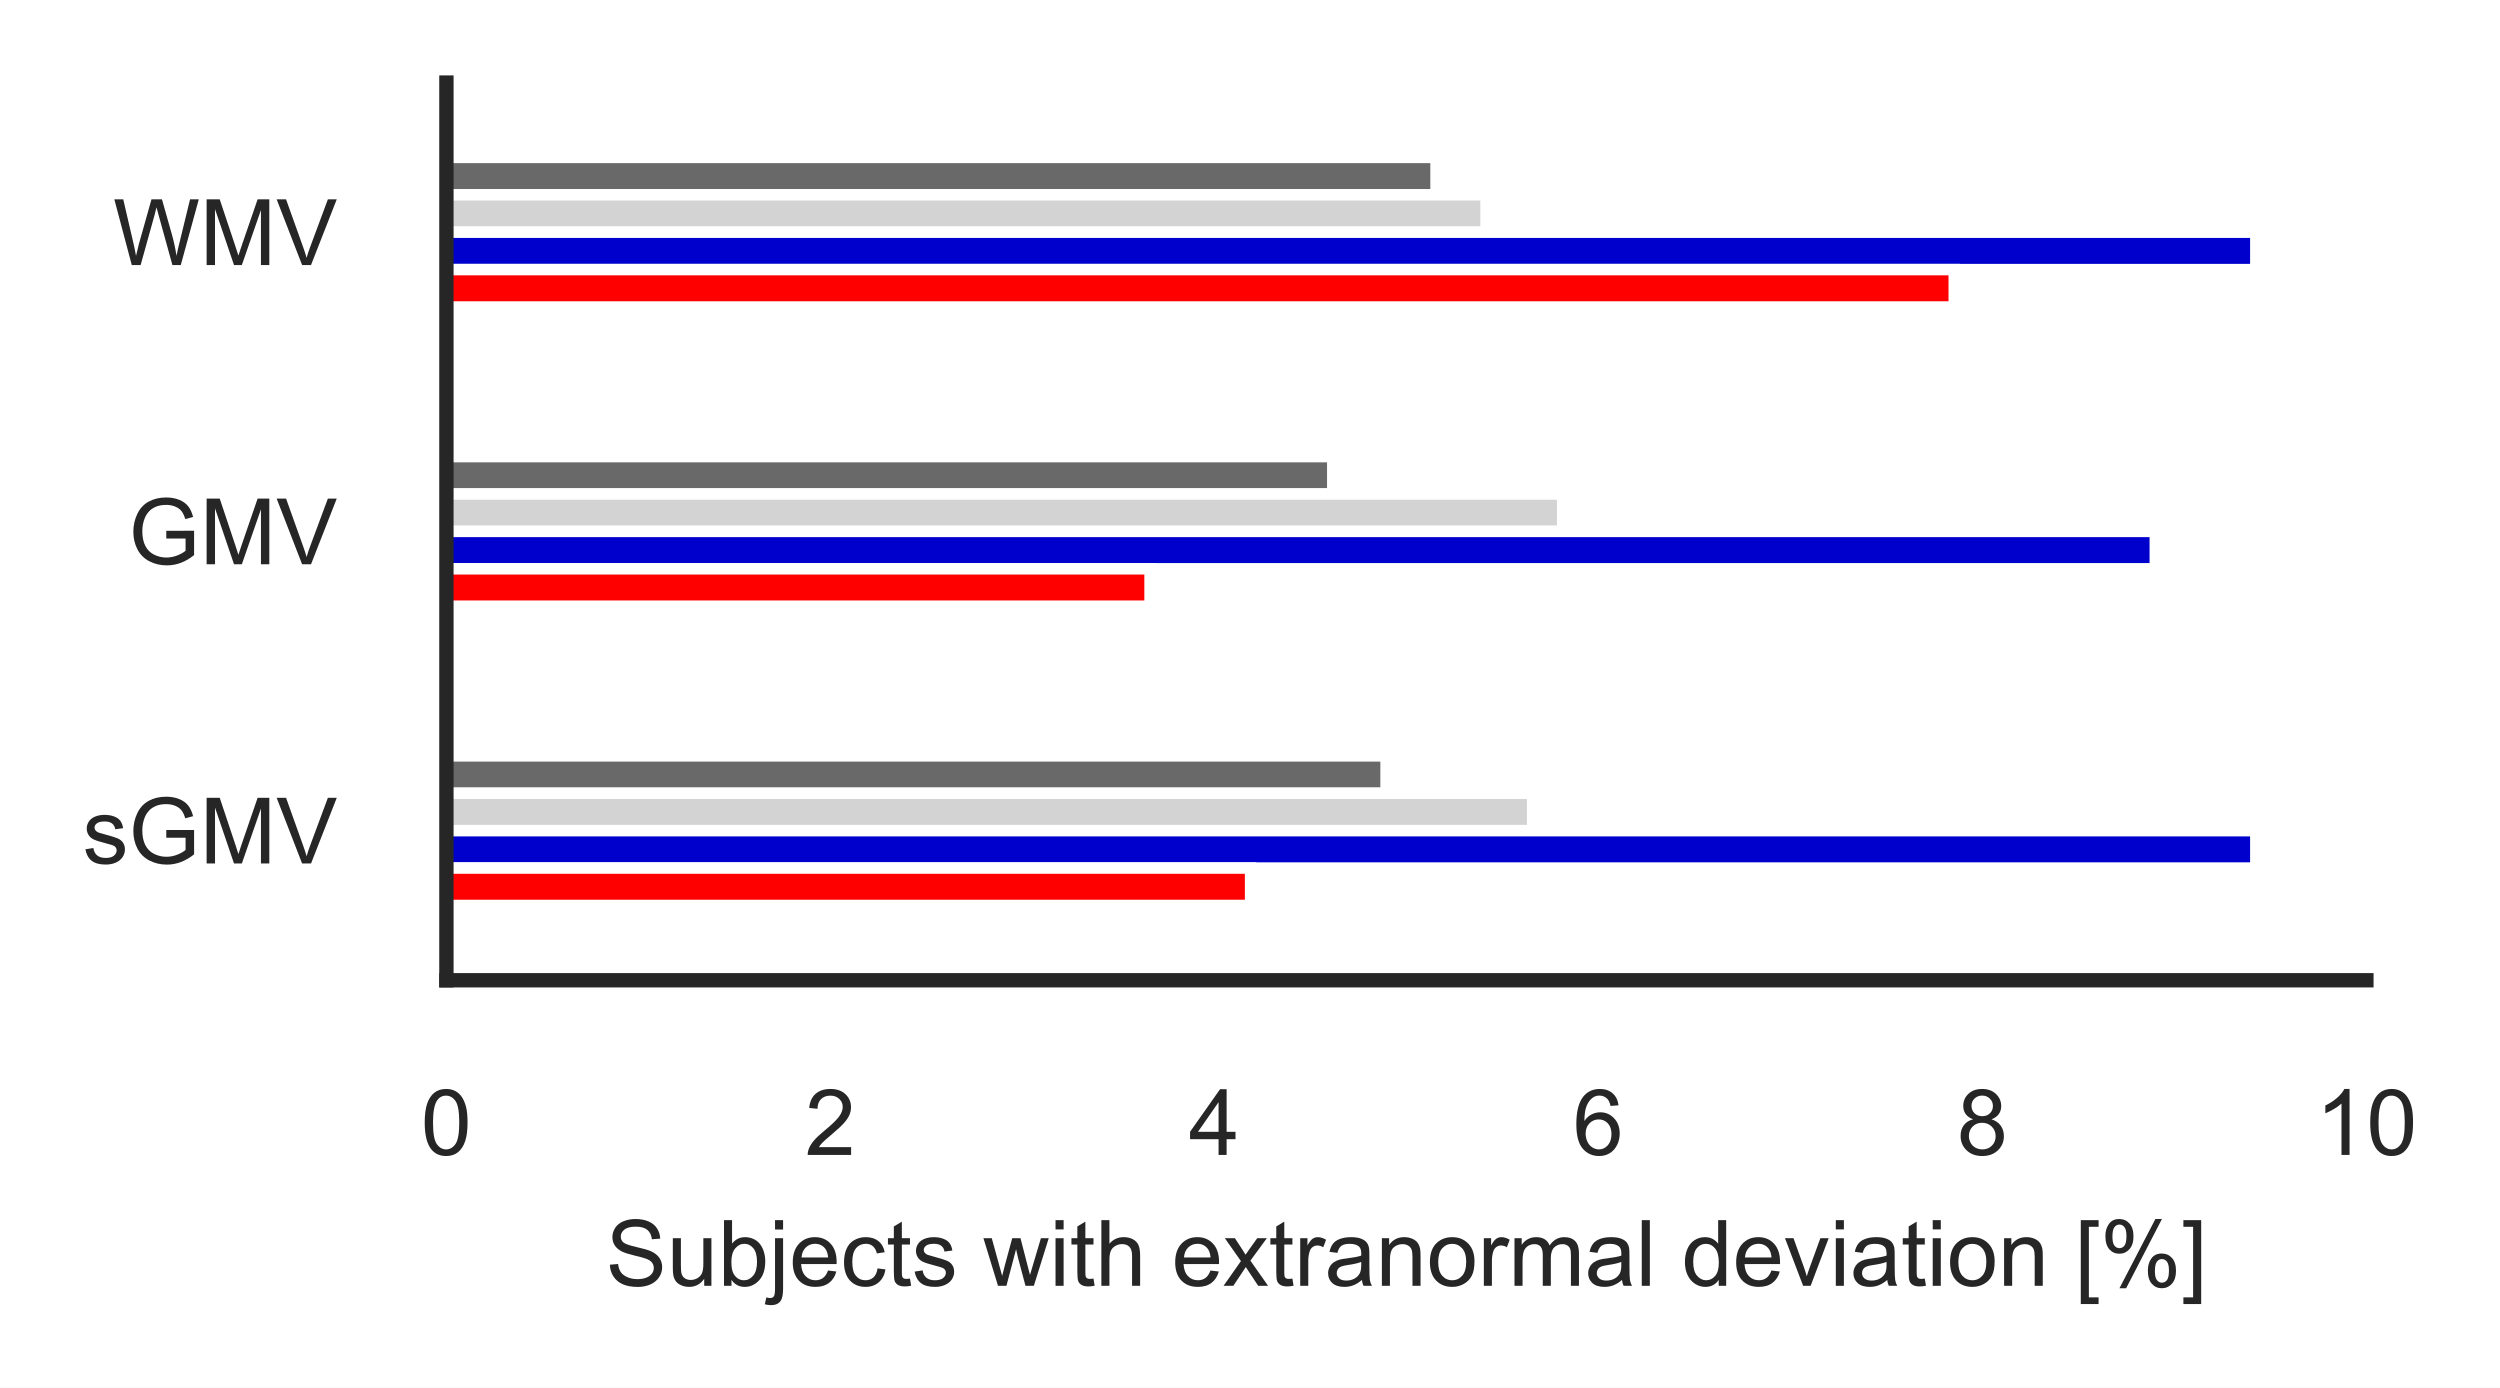
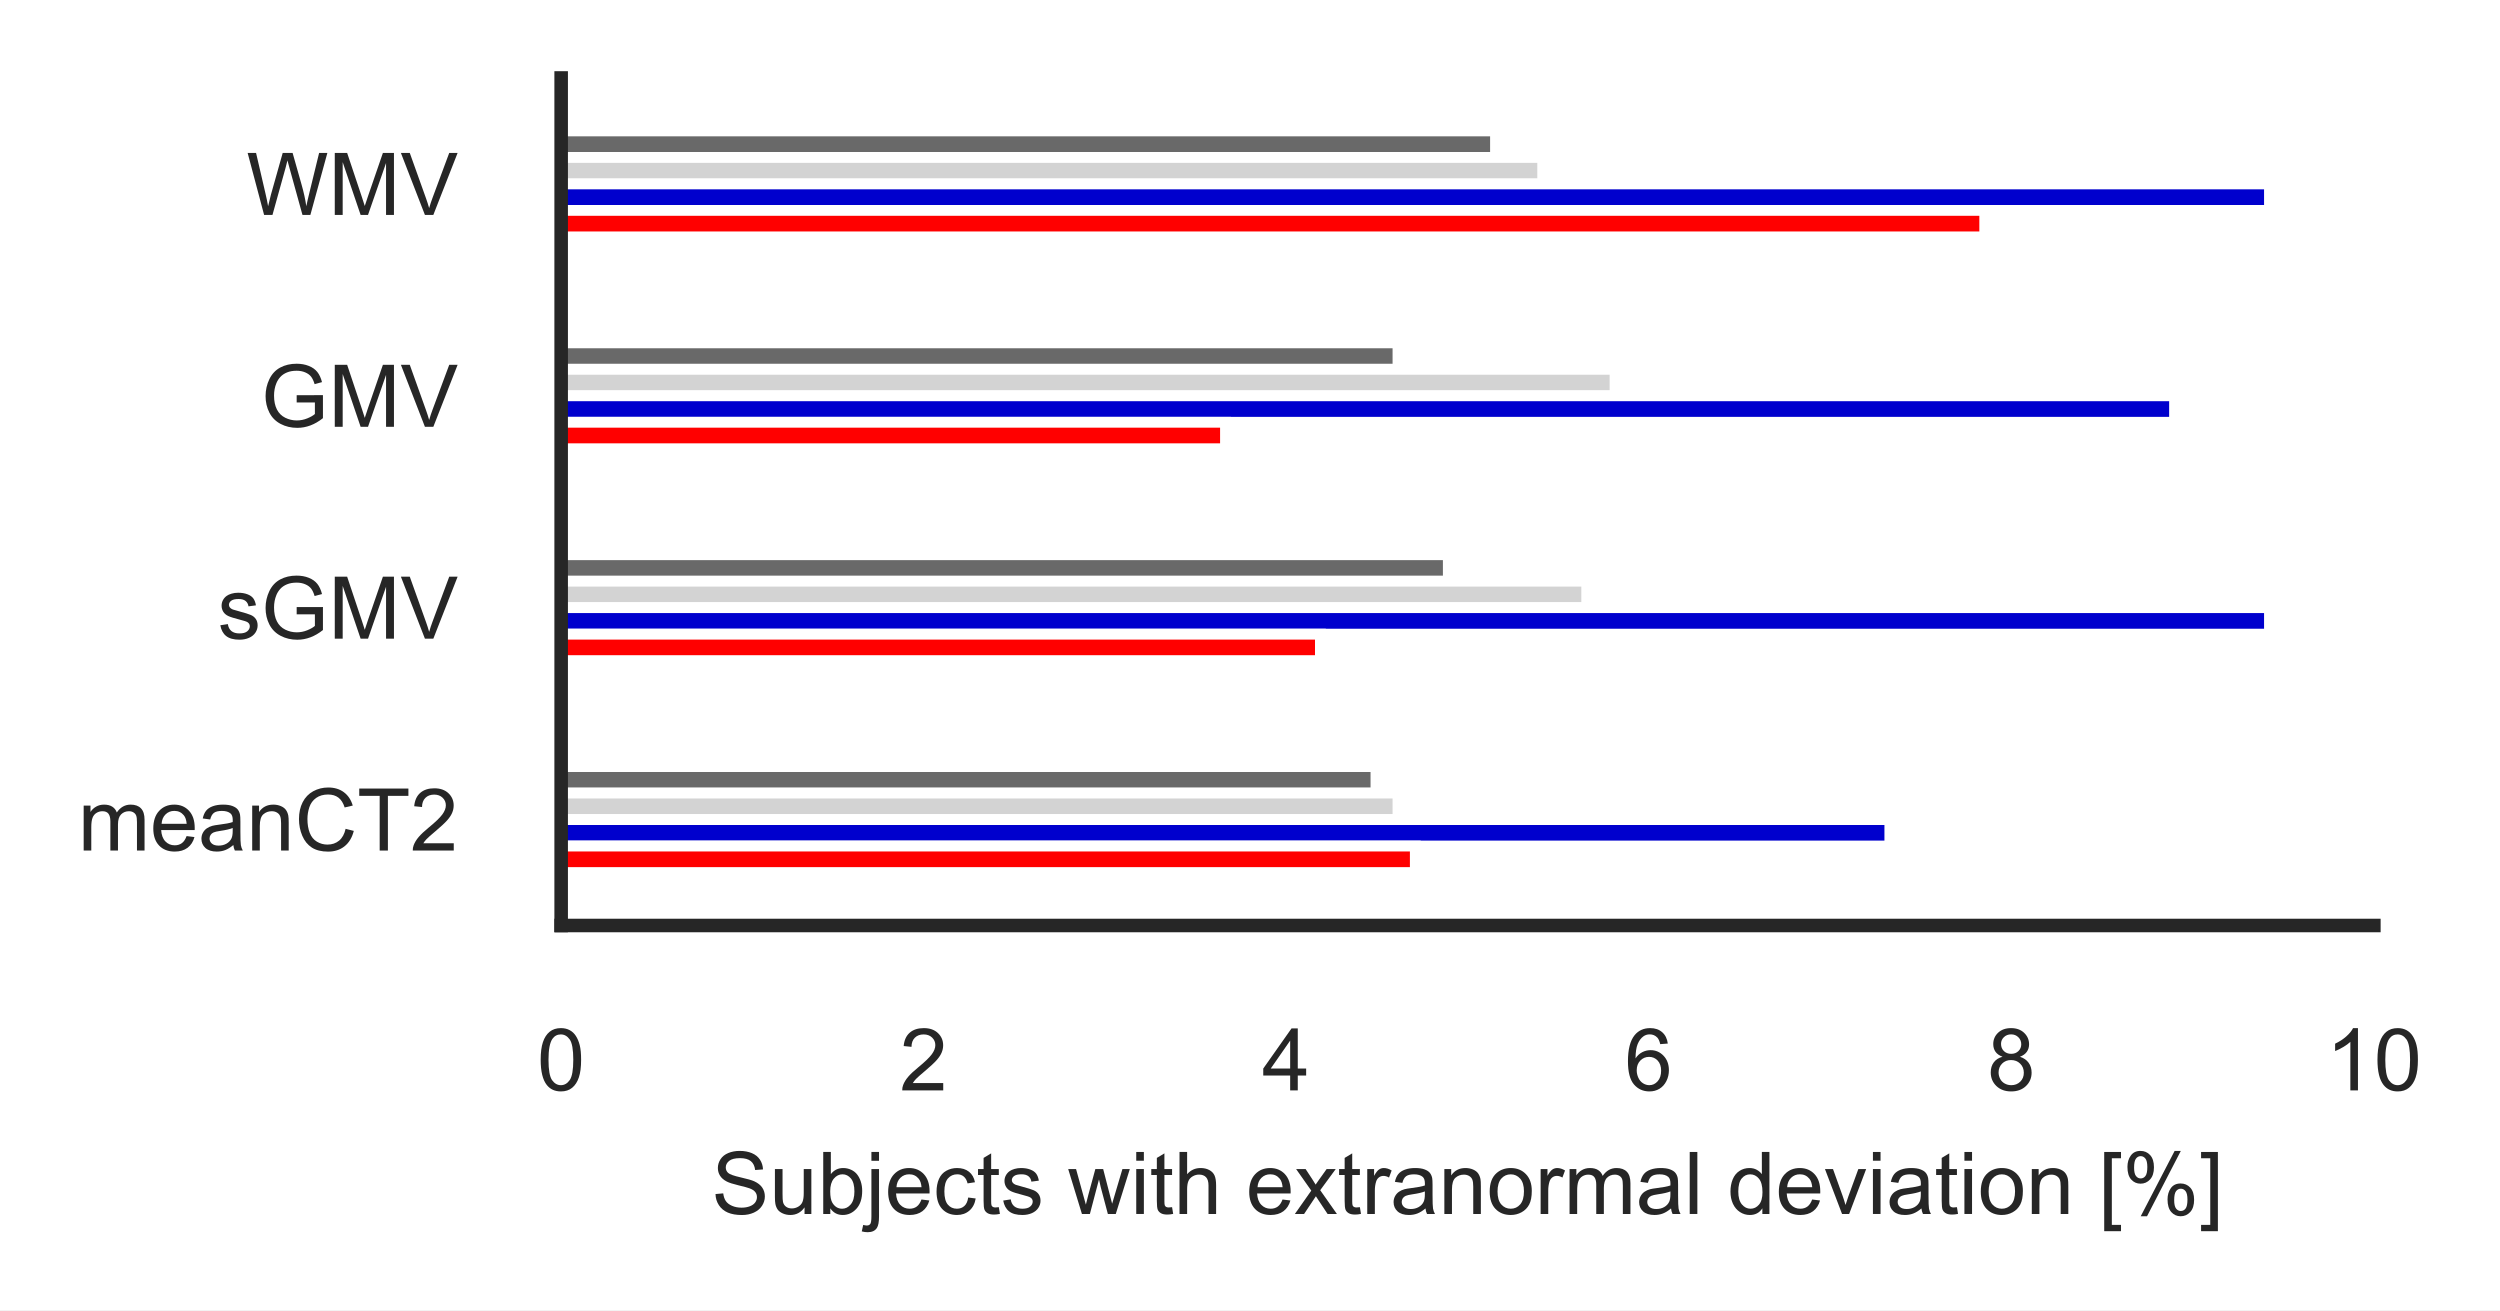
- <svg xmlns="http://www.w3.org/2000/svg" xmlns:xlink="http://www.w3.org/1999/xlink" width="217.971pt" height="120.992pt" viewBox="0 0 217.971 120.992" version="1.1">
+ <svg xmlns="http://www.w3.org/2000/svg" xmlns:xlink="http://www.w3.org/1999/xlink" width="230.871pt" height="120.992pt" viewBox="0 0 230.871 120.992" version="1.1">
  <defs>
    <style type="text/css">*{stroke-linejoin: round; stroke-linecap: butt}</style>
  </defs>
  <g id="figure_1">
    <g id="patch_1">
-       <path d="M 0 120.992  L 217.971 120.992  L 217.971 0  L 0 0  z " style="fill: #ffffff" />
+       <path d="M 0 120.992  L 230.871 120.992  L 230.871 0  L 0 0  z " style="fill: #ffffff" />
    </g>
    <g id="axes_1">
      <g id="patch_2">
-         <path d="M 38.922 85.468  L 206.322 85.468  L 206.322 7.2  L 38.922 7.2  z " style="fill: #ffffff" />
+         <path d="M 51.822 85.468  L 219.222 85.468  L 219.222 7.2  L 51.822 7.2  z " style="fill: #ffffff" />
      </g>
      <g id="matplotlib.axis_1">
        <g id="xtick_1">
          <g id="text_1">
-             <g style="fill: #262626" transform="translate(36.69812 100.6945) scale(0.08 -0.08)">
+             <g style="fill: #262626" transform="translate(49.59813 100.6945) scale(0.08 -0.08)">
              <defs>
                <path id="ArialMT-30" d="M 266 2259  Q 266 3072 433 3567  Q 600 4063 929 4331  Q 1259 4600 1759 4600  Q 2128 4600 2406 4451  Q 2684 4303 2865 4023  Q 3047 3744 3150 3342  Q 3253 2941 3253 2259  Q 3253 1453 3087 958  Q 2922 463 2592 192  Q 2263 -78 1759 -78  Q 1097 -78 719 397  Q 266 969 266 2259  z M 844 2259  Q 844 1131 1108 757  Q 1372 384 1759 384  Q 2147 384 2411 759  Q 2675 1134 2675 2259  Q 2675 3391 2411 3762  Q 2147 4134 1753 4134  Q 1366 4134 1134 3806  Q 844 3388 844 2259  z " transform="scale(0.015625)" />
              </defs>
              <use xlink:href="#ArialMT-30" />
            </g>
          </g>
        </g>
        <g id="xtick_2">
          <g id="text_2">
-             <g style="fill: #262626" transform="translate(70.17812 100.6945) scale(0.08 -0.08)">
+             <g style="fill: #262626" transform="translate(83.07812 100.6945) scale(0.08 -0.08)">
              <defs>
                <path id="ArialMT-32" d="M 3222 541  L 3222 0  L 194 0  Q 188 203 259 391  Q 375 700 629 1000  Q 884 1300 1366 1694  Q 2113 2306 2375 2664  Q 2638 3022 2638 3341  Q 2638 3675 2398 3904  Q 2159 4134 1775 4134  Q 1369 4134 1125 3890  Q 881 3647 878 3216  L 300 3275  Q 359 3922 746 4261  Q 1134 4600 1788 4600  Q 2447 4600 2831 4234  Q 3216 3869 3216 3328  Q 3216 3053 3103 2787  Q 2991 2522 2730 2228  Q 2469 1934 1863 1422  Q 1356 997 1212 845  Q 1069 694 975 541  L 3222 541  z " transform="scale(0.015625)" />
              </defs>
              <use xlink:href="#ArialMT-32" />
            </g>
          </g>
        </g>
        <g id="xtick_3">
          <g id="text_3">
-             <g style="fill: #262626" transform="translate(103.6581 100.6945) scale(0.08 -0.08)">
+             <g style="fill: #262626" transform="translate(116.5581 100.6945) scale(0.08 -0.08)">
              <defs>
                <path id="ArialMT-34" d="M 2069 0  L 2069 1097  L 81 1097  L 81 1613  L 2172 4581  L 2631 4581  L 2631 1613  L 3250 1613  L 3250 1097  L 2631 1097  L 2631 0  L 2069 0  z M 2069 1613  L 2069 3678  L 634 1613  L 2069 1613  z " transform="scale(0.015625)" />
              </defs>
              <use xlink:href="#ArialMT-34" />
            </g>
          </g>
        </g>
        <g id="xtick_4">
          <g id="text_4">
-             <g style="fill: #262626" transform="translate(137.1381 100.6945) scale(0.08 -0.08)">
+             <g style="fill: #262626" transform="translate(150.0381 100.6945) scale(0.08 -0.08)">
              <defs>
                <path id="ArialMT-36" d="M 3184 3459  L 2625 3416  Q 2550 3747 2413 3897  Q 2184 4138 1850 4138  Q 1581 4138 1378 3988  Q 1113 3794 959 3422  Q 806 3050 800 2363  Q 1003 2672 1297 2822  Q 1591 2972 1913 2972  Q 2475 2972 2870 2558  Q 3266 2144 3266 1488  Q 3266 1056 3080 686  Q 2894 316 2569 119  Q 2244 -78 1831 -78  Q 1128 -78 684 439  Q 241 956 241 2144  Q 241 3472 731 4075  Q 1159 4600 1884 4600  Q 2425 4600 2770 4297  Q 3116 3994 3184 3459  z M 888 1484  Q 888 1194 1011 928  Q 1134 663 1356 523  Q 1578 384 1822 384  Q 2178 384 2434 671  Q 2691 959 2691 1453  Q 2691 1928 2437 2201  Q 2184 2475 1800 2475  Q 1419 2475 1153 2201  Q 888 1928 888 1484  z " transform="scale(0.015625)" />
              </defs>
              <use xlink:href="#ArialMT-36" />
            </g>
          </g>
        </g>
        <g id="xtick_5">
          <g id="text_5">
-             <g style="fill: #262626" transform="translate(170.6181 100.6945) scale(0.08 -0.08)">
+             <g style="fill: #262626" transform="translate(183.5181 100.6945) scale(0.08 -0.08)">
              <defs>
                <path id="ArialMT-38" d="M 1131 2484  Q 781 2613 612 2850  Q 444 3088 444 3419  Q 444 3919 803 4259  Q 1163 4600 1759 4600  Q 2359 4600 2725 4251  Q 3091 3903 3091 3403  Q 3091 3084 2923 2848  Q 2756 2613 2416 2484  Q 2838 2347 3058 2040  Q 3278 1734 3278 1309  Q 3278 722 2862 322  Q 2447 -78 1769 -78  Q 1091 -78 675 323  Q 259 725 259 1325  Q 259 1772 486 2073  Q 713 2375 1131 2484  z M 1019 3438  Q 1019 3113 1228 2906  Q 1438 2700 1772 2700  Q 2097 2700 2305 2904  Q 2513 3109 2513 3406  Q 2513 3716 2298 3927  Q 2084 4138 1766 4138  Q 1444 4138 1231 3931  Q 1019 3725 1019 3438  z M 838 1322  Q 838 1081 952 856  Q 1066 631 1291 507  Q 1516 384 1775 384  Q 2178 384 2440 643  Q 2703 903 2703 1303  Q 2703 1709 2433 1975  Q 2163 2241 1756 2241  Q 1359 2241 1098 1978  Q 838 1716 838 1322  z " transform="scale(0.015625)" />
              </defs>
              <use xlink:href="#ArialMT-38" />
            </g>
          </g>
        </g>
        <g id="xtick_6">
          <g id="text_6">
-             <g style="fill: #262626" transform="translate(201.8738 100.6945) scale(0.08 -0.08)">
+             <g style="fill: #262626" transform="translate(214.7738 100.6945) scale(0.08 -0.08)">
              <defs>
                <path id="ArialMT-31" d="M 2384 0  L 1822 0  L 1822 3584  Q 1619 3391 1289 3197  Q 959 3003 697 2906  L 697 3450  Q 1169 3672 1522 3987  Q 1875 4303 2022 4600  L 2384 4600  L 2384 0  z " transform="scale(0.015625)" />
              </defs>
              <use xlink:href="#ArialMT-31" />
              <use xlink:href="#ArialMT-30" x="55.615" />
            </g>
          </g>
        </g>
        <g id="text_7">
-           <g style="fill: #262626" transform="translate(52.81562 112.1082) scale(0.08 -0.08)">
+           <g style="fill: #262626" transform="translate(65.71563 112.1082) scale(0.08 -0.08)">
            <defs>
              <path id="ArialMT-53" d="M 288 1472  L 859 1522  Q 900 1178 1048 958  Q 1197 738 1509 602  Q 1822 466 2213 466  Q 2559 466 2825 569  Q 3091 672 3220 851  Q 3350 1031 3350 1244  Q 3350 1459 3225 1620  Q 3100 1781 2813 1891  Q 2628 1963 1997 2114  Q 1366 2266 1113 2400  Q 784 2572 623 2826  Q 463 3081 463 3397  Q 463 3744 659 4045  Q 856 4347 1234 4503  Q 1613 4659 2075 4659  Q 2584 4659 2973 4495  Q 3363 4331 3572 4012  Q 3781 3694 3797 3291  L 3216 3247  Q 3169 3681 2898 3903  Q 2628 4125 2100 4125  Q 1550 4125 1298 3923  Q 1047 3722 1047 3438  Q 1047 3191 1225 3031  Q 1400 2872 2139 2705  Q 2878 2538 3153 2413  Q 3553 2228 3743 1945  Q 3934 1663 3934 1294  Q 3934 928 3725 604  Q 3516 281 3123 101  Q 2731 -78 2241 -78  Q 1619 -78 1198 103  Q 778 284 539 648  Q 300 1013 288 1472  z " transform="scale(0.015625)" />
              <path id="ArialMT-75" d="M 2597 0  L 2597 488  Q 2209 -75 1544 -75  Q 1250 -75 995 37  Q 741 150 617 320  Q 494 491 444 738  Q 409 903 409 1263  L 409 3319  L 972 3319  L 972 1478  Q 972 1038 1006 884  Q 1059 663 1231 536  Q 1403 409 1656 409  Q 1909 409 2131 539  Q 2353 669 2445 892  Q 2538 1116 2538 1541  L 2538 3319  L 3100 3319  L 3100 0  L 2597 0  z " transform="scale(0.015625)" />
              <path id="ArialMT-62" d="M 941 0  L 419 0  L 419 4581  L 981 4581  L 981 2947  Q 1338 3394 1891 3394  Q 2197 3394 2470 3270  Q 2744 3147 2920 2923  Q 3097 2700 3197 2384  Q 3297 2069 3297 1709  Q 3297 856 2875 390  Q 2453 -75 1863 -75  Q 1275 -75 941 416  L 941 0  z M 934 1684  Q 934 1088 1097 822  Q 1363 388 1816 388  Q 2184 388 2453 708  Q 2722 1028 2722 1663  Q 2722 2313 2464 2622  Q 2206 2931 1841 2931  Q 1472 2931 1203 2611  Q 934 2291 934 1684  z " transform="scale(0.015625)" />
              <path id="ArialMT-6a" d="M 419 3928  L 419 4581  L 981 4581  L 981 3928  L 419 3928  z M -294 -1288  L -188 -809  Q -19 -853 78 -853  Q 250 -853 334 -739  Q 419 -625 419 -169  L 419 3319  L 981 3319  L 981 -181  Q 981 -794 822 -1034  Q 619 -1347 147 -1347  Q -81 -1347 -294 -1288  z " transform="scale(0.015625)" />
              <path id="ArialMT-65" d="M 2694 1069  L 3275 997  Q 3138 488 2766 206  Q 2394 -75 1816 -75  Q 1088 -75 661 373  Q 234 822 234 1631  Q 234 2469 665 2931  Q 1097 3394 1784 3394  Q 2450 3394 2872 2941  Q 3294 2488 3294 1666  Q 3294 1616 3291 1516  L 816 1516  Q 847 969 1125 678  Q 1403 388 1819 388  Q 2128 388 2347 550  Q 2566 713 2694 1069  z M 847 1978  L 2700 1978  Q 2663 2397 2488 2606  Q 2219 2931 1791 2931  Q 1403 2931 1139 2672  Q 875 2413 847 1978  z " transform="scale(0.015625)" />
              <path id="ArialMT-63" d="M 2588 1216  L 3141 1144  Q 3050 572 2676 248  Q 2303 -75 1759 -75  Q 1078 -75 664 370  Q 250 816 250 1647  Q 250 2184 428 2587  Q 606 2991 970 3192  Q 1334 3394 1763 3394  Q 2303 3394 2647 3120  Q 2991 2847 3088 2344  L 2541 2259  Q 2463 2594 2264 2762  Q 2066 2931 1784 2931  Q 1359 2931 1093 2626  Q 828 2322 828 1663  Q 828 994 1084 691  Q 1341 388 1753 388  Q 2084 388 2306 591  Q 2528 794 2588 1216  z " transform="scale(0.015625)" />
              <path id="ArialMT-74" d="M 1650 503  L 1731 6  Q 1494 -44 1306 -44  Q 1000 -44 831 53  Q 663 150 594 308  Q 525 466 525 972  L 525 2881  L 113 2881  L 113 3319  L 525 3319  L 525 4141  L 1084 4478  L 1084 3319  L 1650 3319  L 1650 2881  L 1084 2881  L 1084 941  Q 1084 700 1114 631  Q 1144 563 1211 522  Q 1278 481 1403 481  Q 1497 481 1650 503  z " transform="scale(0.015625)" />
              <path id="ArialMT-73" d="M 197 991  L 753 1078  Q 800 744 1014 566  Q 1228 388 1613 388  Q 2000 388 2187 545  Q 2375 703 2375 916  Q 2375 1106 2209 1216  Q 2094 1291 1634 1406  Q 1016 1563 777 1677  Q 538 1791 414 1992  Q 291 2194 291 2438  Q 291 2659 392 2848  Q 494 3038 669 3163  Q 800 3259 1026 3326  Q 1253 3394 1513 3394  Q 1903 3394 2198 3281  Q 2494 3169 2634 2976  Q 2775 2784 2828 2463  L 2278 2388  Q 2241 2644 2061 2787  Q 1881 2931 1553 2931  Q 1166 2931 1000 2803  Q 834 2675 834 2503  Q 834 2394 903 2306  Q 972 2216 1119 2156  Q 1203 2125 1616 2013  Q 2213 1853 2448 1751  Q 2684 1650 2818 1456  Q 2953 1263 2953 975  Q 2953 694 2789 445  Q 2625 197 2315 61  Q 2006 -75 1616 -75  Q 969 -75 630 194  Q 291 463 197 991  z " transform="scale(0.015625)" />
              <path id="ArialMT-20" transform="scale(0.015625)" />
              <path id="ArialMT-77" d="M 1034 0  L 19 3319  L 600 3319  L 1128 1403  L 1325 691  Q 1338 744 1497 1375  L 2025 3319  L 2603 3319  L 3100 1394  L 3266 759  L 3456 1400  L 4025 3319  L 4572 3319  L 3534 0  L 2950 0  L 2422 1988  L 2294 2553  L 1622 0  L 1034 0  z " transform="scale(0.015625)" />
              <path id="ArialMT-69" d="M 425 3934  L 425 4581  L 988 4581  L 988 3934  L 425 3934  z M 425 0  L 425 3319  L 988 3319  L 988 0  L 425 0  z " transform="scale(0.015625)" />
              <path id="ArialMT-68" d="M 422 0  L 422 4581  L 984 4581  L 984 2938  Q 1378 3394 1978 3394  Q 2347 3394 2619 3248  Q 2891 3103 3008 2847  Q 3125 2591 3125 2103  L 3125 0  L 2563 0  L 2563 2103  Q 2563 2525 2380 2717  Q 2197 2909 1863 2909  Q 1613 2909 1392 2779  Q 1172 2650 1078 2428  Q 984 2206 984 1816  L 984 0  L 422 0  z " transform="scale(0.015625)" />
              <path id="ArialMT-78" d="M 47 0  L 1259 1725  L 138 3319  L 841 3319  L 1350 2541  Q 1494 2319 1581 2169  Q 1719 2375 1834 2534  L 2394 3319  L 3066 3319  L 1919 1756  L 3153 0  L 2463 0  L 1781 1031  L 1600 1309  L 728 0  L 47 0  z " transform="scale(0.015625)" />
              <path id="ArialMT-72" d="M 416 0  L 416 3319  L 922 3319  L 922 2816  Q 1116 3169 1280 3281  Q 1444 3394 1641 3394  Q 1925 3394 2219 3213  L 2025 2691  Q 1819 2813 1613 2813  Q 1428 2813 1281 2702  Q 1134 2591 1072 2394  Q 978 2094 978 1738  L 978 0  L 416 0  z " transform="scale(0.015625)" />
              <path id="ArialMT-61" d="M 2588 409  Q 2275 144 1986 34  Q 1697 -75 1366 -75  Q 819 -75 525 192  Q 231 459 231 875  Q 231 1119 342 1320  Q 453 1522 633 1644  Q 813 1766 1038 1828  Q 1203 1872 1538 1913  Q 2219 1994 2541 2106  Q 2544 2222 2544 2253  Q 2544 2597 2384 2738  Q 2169 2928 1744 2928  Q 1347 2928 1158 2789  Q 969 2650 878 2297  L 328 2372  Q 403 2725 575 2942  Q 747 3159 1072 3276  Q 1397 3394 1825 3394  Q 2250 3394 2515 3294  Q 2781 3194 2906 3042  Q 3031 2891 3081 2659  Q 3109 2516 3109 2141  L 3109 1391  Q 3109 606 3145 398  Q 3181 191 3288 0  L 2700 0  Q 2613 175 2588 409  z M 2541 1666  Q 2234 1541 1622 1453  Q 1275 1403 1131 1340  Q 988 1278 909 1158  Q 831 1038 831 891  Q 831 666 1001 516  Q 1172 366 1500 366  Q 1825 366 2078 508  Q 2331 650 2450 897  Q 2541 1088 2541 1459  L 2541 1666  z " transform="scale(0.015625)" />
              <path id="ArialMT-6e" d="M 422 0  L 422 3319  L 928 3319  L 928 2847  Q 1294 3394 1984 3394  Q 2284 3394 2536 3286  Q 2788 3178 2913 3003  Q 3038 2828 3088 2588  Q 3119 2431 3119 2041  L 3119 0  L 2556 0  L 2556 2019  Q 2556 2363 2490 2533  Q 2425 2703 2258 2804  Q 2091 2906 1866 2906  Q 1506 2906 1245 2678  Q 984 2450 984 1813  L 984 0  L 422 0  z " transform="scale(0.015625)" />
              <path id="ArialMT-6f" d="M 213 1659  Q 213 2581 725 3025  Q 1153 3394 1769 3394  Q 2453 3394 2887 2945  Q 3322 2497 3322 1706  Q 3322 1066 3130 698  Q 2938 331 2570 128  Q 2203 -75 1769 -75  Q 1072 -75 642 372  Q 213 819 213 1659  z M 791 1659  Q 791 1022 1069 705  Q 1347 388 1769 388  Q 2188 388 2466 706  Q 2744 1025 2744 1678  Q 2744 2294 2464 2611  Q 2184 2928 1769 2928  Q 1347 2928 1069 2612  Q 791 2297 791 1659  z " transform="scale(0.015625)" />
              <path id="ArialMT-6d" d="M 422 0  L 422 3319  L 925 3319  L 925 2853  Q 1081 3097 1340 3245  Q 1600 3394 1931 3394  Q 2300 3394 2536 3241  Q 2772 3088 2869 2813  Q 3263 3394 3894 3394  Q 4388 3394 4653 3120  Q 4919 2847 4919 2278  L 4919 0  L 4359 0  L 4359 2091  Q 4359 2428 4304 2576  Q 4250 2725 4106 2815  Q 3963 2906 3769 2906  Q 3419 2906 3187 2673  Q 2956 2441 2956 1928  L 2956 0  L 2394 0  L 2394 2156  Q 2394 2531 2256 2718  Q 2119 2906 1806 2906  Q 1569 2906 1367 2781  Q 1166 2656 1075 2415  Q 984 2175 984 1722  L 984 0  L 422 0  z " transform="scale(0.015625)" />
              <path id="ArialMT-6c" d="M 409 0  L 409 4581  L 972 4581  L 972 0  L 409 0  z " transform="scale(0.015625)" />
              <path id="ArialMT-64" d="M 2575 0  L 2575 419  Q 2259 -75 1647 -75  Q 1250 -75 917 144  Q 584 363 401 755  Q 219 1147 219 1656  Q 219 2153 384 2558  Q 550 2963 881 3178  Q 1213 3394 1622 3394  Q 1922 3394 2156 3267  Q 2391 3141 2538 2938  L 2538 4581  L 3097 4581  L 3097 0  L 2575 0  z M 797 1656  Q 797 1019 1065 703  Q 1334 388 1700 388  Q 2069 388 2326 689  Q 2584 991 2584 1609  Q 2584 2291 2321 2609  Q 2059 2928 1675 2928  Q 1300 2928 1048 2622  Q 797 2316 797 1656  z " transform="scale(0.015625)" />
              <path id="ArialMT-76" d="M 1344 0  L 81 3319  L 675 3319  L 1388 1331  Q 1503 1009 1600 663  Q 1675 925 1809 1294  L 2547 3319  L 3125 3319  L 1869 0  L 1344 0  z " transform="scale(0.015625)" />
              <path id="ArialMT-5b" d="M 434 -1272  L 434 4581  L 1675 4581  L 1675 4116  L 997 4116  L 997 -806  L 1675 -806  L 1675 -1272  L 434 -1272  z " transform="scale(0.015625)" />
              <path id="ArialMT-25" d="M 372 3481  Q 372 3972 619 4315  Q 866 4659 1334 4659  Q 1766 4659 2048 4351  Q 2331 4044 2331 3447  Q 2331 2866 2045 2552  Q 1759 2238 1341 2238  Q 925 2238 648 2547  Q 372 2856 372 3481  z M 1350 4272  Q 1141 4272 1002 4090  Q 863 3909 863 3425  Q 863 2984 1003 2804  Q 1144 2625 1350 2625  Q 1563 2625 1702 2806  Q 1841 2988 1841 3469  Q 1841 3913 1700 4092  Q 1559 4272 1350 4272  z M 1353 -169  L 3859 4659  L 4316 4659  L 1819 -169  L 1353 -169  z M 3334 1075  Q 3334 1569 3581 1911  Q 3828 2253 4300 2253  Q 4731 2253 5014 1945  Q 5297 1638 5297 1041  Q 5297 459 5011 145  Q 4725 -169 4303 -169  Q 3888 -169 3611 142  Q 3334 453 3334 1075  z M 4316 1866  Q 4103 1866 3964 1684  Q 3825 1503 3825 1019  Q 3825 581 3965 400  Q 4106 219 4313 219  Q 4528 219 4667 400  Q 4806 581 4806 1063  Q 4806 1506 4665 1686  Q 4525 1866 4316 1866  z " transform="scale(0.015625)" />
              <path id="ArialMT-5d" d="M 1363 -1272  L 122 -1272  L 122 -806  L 800 -806  L 800 4116  L 122 4116  L 122 4581  L 1363 4581  L 1363 -1272  z " transform="scale(0.015625)" />
            </defs>
            <use xlink:href="#ArialMT-53" />
            <use xlink:href="#ArialMT-75" x="66.699" />
            <use xlink:href="#ArialMT-62" x="122.314" />
            <use xlink:href="#ArialMT-6a" x="177.93" />
            <use xlink:href="#ArialMT-65" x="200.146" />
            <use xlink:href="#ArialMT-63" x="255.762" />
            <use xlink:href="#ArialMT-74" x="305.762" />
            <use xlink:href="#ArialMT-73" x="333.545" />
            <use xlink:href="#ArialMT-20" x="383.545" />
            <use xlink:href="#ArialMT-77" x="411.328" />
            <use xlink:href="#ArialMT-69" x="483.545" />
            <use xlink:href="#ArialMT-74" x="505.762" />
            <use xlink:href="#ArialMT-68" x="533.545" />
            <use xlink:href="#ArialMT-20" x="589.16" />
            <use xlink:href="#ArialMT-65" x="616.943" />
            <use xlink:href="#ArialMT-78" x="672.559" />
            <use xlink:href="#ArialMT-74" x="722.559" />
            <use xlink:href="#ArialMT-72" x="750.342" />
            <use xlink:href="#ArialMT-61" x="783.643" />
            <use xlink:href="#ArialMT-6e" x="839.258" />
            <use xlink:href="#ArialMT-6f" x="894.873" />
            <use xlink:href="#ArialMT-72" x="950.488" />
            <use xlink:href="#ArialMT-6d" x="983.789" />
            <use xlink:href="#ArialMT-61" x="1067.09" />
            <use xlink:href="#ArialMT-6c" x="1122.705" />
            <use xlink:href="#ArialMT-20" x="1144.922" />
            <use xlink:href="#ArialMT-64" x="1172.705" />
            <use xlink:href="#ArialMT-65" x="1228.32" />
            <use xlink:href="#ArialMT-76" x="1283.936" />
            <use xlink:href="#ArialMT-69" x="1333.936" />
            <use xlink:href="#ArialMT-61" x="1356.152" />
            <use xlink:href="#ArialMT-74" x="1411.768" />
            <use xlink:href="#ArialMT-69" x="1439.551" />
            <use xlink:href="#ArialMT-6f" x="1461.768" />
            <use xlink:href="#ArialMT-6e" x="1517.383" />
            <use xlink:href="#ArialMT-20" x="1572.998" />
            <use xlink:href="#ArialMT-5b" x="1600.781" />
            <use xlink:href="#ArialMT-25" x="1628.564" />
            <use xlink:href="#ArialMT-5d" x="1717.48" />
          </g>
        </g>
      </g>
      <g id="matplotlib.axis_2">
        <g id="ytick_1">
          <g id="text_8">
-             <g style="fill: #262626" transform="translate(9.87125 23.10783) scale(0.08 -0.08)">
+             <g style="fill: #262626" transform="translate(22.77125 19.84665) scale(0.08 -0.08)">
              <defs>
                <path id="ArialMT-57" d="M 1294 0  L 78 4581  L 700 4581  L 1397 1578  Q 1509 1106 1591 641  Q 1766 1375 1797 1488  L 2669 4581  L 3400 4581  L 4056 2263  Q 4303 1400 4413 641  Q 4500 1075 4641 1638  L 5359 4581  L 5969 4581  L 4713 0  L 4128 0  L 3163 3491  Q 3041 3928 3019 4028  Q 2947 3713 2884 3491  L 1913 0  L 1294 0  z " transform="scale(0.015625)" />
                <path id="ArialMT-4d" d="M 475 0  L 475 4581  L 1388 4581  L 2472 1338  Q 2622 884 2691 659  Q 2769 909 2934 1394  L 4031 4581  L 4847 4581  L 4847 0  L 4263 0  L 4263 3834  L 2931 0  L 2384 0  L 1059 3900  L 1059 0  L 475 0  z " transform="scale(0.015625)" />
                <path id="ArialMT-56" d="M 1803 0  L 28 4581  L 684 4581  L 1875 1253  Q 2019 853 2116 503  Q 2222 878 2363 1253  L 3600 4581  L 4219 4581  L 2425 0  L 1803 0  z " transform="scale(0.015625)" />
              </defs>
              <use xlink:href="#ArialMT-57" />
              <use xlink:href="#ArialMT-4d" x="94.385" />
              <use xlink:href="#ArialMT-56" x="177.686" />
            </g>
          </g>
        </g>
        <g id="ytick_2">
          <g id="text_9">
-             <g style="fill: #262626" transform="translate(11.2 49.19724) scale(0.08 -0.08)">
+             <g style="fill: #262626" transform="translate(24.1 39.41371) scale(0.08 -0.08)">
              <defs>
                <path id="ArialMT-47" d="M 2638 1797  L 2638 2334  L 4578 2338  L 4578 638  Q 4131 281 3656 101  Q 3181 -78 2681 -78  Q 2006 -78 1454 211  Q 903 500 622 1047  Q 341 1594 341 2269  Q 341 2938 620 3517  Q 900 4097 1425 4378  Q 1950 4659 2634 4659  Q 3131 4659 3532 4498  Q 3934 4338 4162 4050  Q 4391 3763 4509 3300  L 3963 3150  Q 3859 3500 3706 3700  Q 3553 3900 3268 4020  Q 2984 4141 2638 4141  Q 2222 4141 1919 4014  Q 1616 3888 1430 3681  Q 1244 3475 1141 3228  Q 966 2803 966 2306  Q 966 1694 1177 1281  Q 1388 869 1791 669  Q 2194 469 2647 469  Q 3041 469 3416 620  Q 3791 772 3984 944  L 3984 1797  L 2638 1797  z " transform="scale(0.015625)" />
              </defs>
              <use xlink:href="#ArialMT-47" />
              <use xlink:href="#ArialMT-4d" x="77.783" />
              <use xlink:href="#ArialMT-56" x="161.084" />
            </g>
          </g>
        </g>
        <g id="ytick_3">
          <g id="text_10">
-             <g style="fill: #262626" transform="translate(7.2 75.28665) scale(0.08 -0.08)">
+             <g style="fill: #262626" transform="translate(20.1 58.98077) scale(0.08 -0.08)">
              <use xlink:href="#ArialMT-73" />
              <use xlink:href="#ArialMT-47" x="50" />
              <use xlink:href="#ArialMT-4d" x="127.783" />
              <use xlink:href="#ArialMT-56" x="211.084" />
            </g>
          </g>
        </g>
+         <g id="ytick_4">
+           <g id="text_11">
+             <g style="fill: #262626" transform="translate(7.2 78.54783) scale(0.08 -0.08)">
+               <defs>
+                 <path id="ArialMT-43" d="M 3763 1606  L 4369 1453  Q 4178 706 3683 314  Q 3188 -78 2472 -78  Q 1731 -78 1267 223  Q 803 525 561 1097  Q 319 1669 319 2325  Q 319 3041 592 3573  Q 866 4106 1370 4382  Q 1875 4659 2481 4659  Q 3169 4659 3637 4309  Q 4106 3959 4291 3325  L 3694 3184  Q 3534 3684 3231 3912  Q 2928 4141 2469 4141  Q 1941 4141 1586 3887  Q 1231 3634 1087 3207  Q 944 2781 944 2328  Q 944 1744 1114 1308  Q 1284 872 1643 656  Q 2003 441 2422 441  Q 2931 441 3284 734  Q 3638 1028 3763 1606  z " transform="scale(0.015625)" />
+                 <path id="ArialMT-54" d="M 1659 0  L 1659 4041  L 150 4041  L 150 4581  L 3781 4581  L 3781 4041  L 2266 4041  L 2266 0  L 1659 0  z " transform="scale(0.015625)" />
+               </defs>
+               <use xlink:href="#ArialMT-6d" />
+               <use xlink:href="#ArialMT-65" x="83.301" />
+               <use xlink:href="#ArialMT-61" x="138.916" />
+               <use xlink:href="#ArialMT-6e" x="194.531" />
+               <use xlink:href="#ArialMT-43" x="250.146" />
+               <use xlink:href="#ArialMT-54" x="322.363" />
+               <use xlink:href="#ArialMT-32" x="383.447" />
+             </g>
+           </g>
+         </g>
      </g>
      <g id="patch_3">
-         <path d="M 38.922 13.722  L 125.208 13.722  L 125.208 16.984  L 38.922 16.984  z " clip-path="url(#p617ddb9f26)" style="fill: #696969; stroke: #ffffff; stroke-linejoin: miter" />
+         <path d="M 51.822 12.092  L 138.108 12.092  L 138.108 14.538  L 51.822 14.538  z " clip-path="url(#pa1eab4c230)" style="fill: #696969; stroke: #ffffff; stroke-linejoin: miter" />
      </g>
      <g id="patch_4">
-         <path d="M 38.922 39.812  L 116.202 39.812  L 116.202 43.073  L 38.922 43.073  z " clip-path="url(#p617ddb9f26)" style="fill: #696969; stroke: #ffffff; stroke-linejoin: miter" />
+         <path d="M 51.822 31.659  L 129.102 31.659  L 129.102 34.105  L 51.822 34.105  z " clip-path="url(#pa1eab4c230)" style="fill: #696969; stroke: #ffffff; stroke-linejoin: miter" />
      </g>
      <g id="patch_5">
-         <path d="M 38.922 65.901  L 120.85 65.901  L 120.85 69.162  L 38.922 69.162  z " clip-path="url(#p617ddb9f26)" style="fill: #696969; stroke: #ffffff; stroke-linejoin: miter" />
+         <path d="M 51.822 51.226  L 133.75 51.226  L 133.75 53.672  L 51.822 53.672  z " clip-path="url(#pa1eab4c230)" style="fill: #696969; stroke: #ffffff; stroke-linejoin: miter" />
      </g>
      <g id="patch_6">
-         <path d="M 38.922 16.984  L 129.566 16.984  L 129.566 20.245  L 38.922 20.245  z " clip-path="url(#p617ddb9f26)" style="fill: #d3d3d3; stroke: #ffffff; stroke-linejoin: miter" />
+         <path d="M 51.822 70.793  L 127.068 70.793  L 127.068 73.239  L 51.822 73.239  z " clip-path="url(#pa1eab4c230)" style="fill: #696969; stroke: #ffffff; stroke-linejoin: miter" />
      </g>
      <g id="patch_7">
-         <path d="M 38.922 43.073  L 136.248 43.073  L 136.248 46.334  L 38.922 46.334  z " clip-path="url(#p617ddb9f26)" style="fill: #d3d3d3; stroke: #ffffff; stroke-linejoin: miter" />
+         <path d="M 51.822 14.538  L 142.466 14.538  L 142.466 16.984  L 51.822 16.984  z " clip-path="url(#pa1eab4c230)" style="fill: #d3d3d3; stroke: #ffffff; stroke-linejoin: miter" />
      </g>
      <g id="patch_8">
-         <path d="M 38.922 69.162  L 133.633 69.162  L 133.633 72.424  L 38.922 72.424  z " clip-path="url(#p617ddb9f26)" style="fill: #d3d3d3; stroke: #ffffff; stroke-linejoin: miter" />
+         <path d="M 51.822 34.105  L 149.148 34.105  L 149.148 36.551  L 51.822 36.551  z " clip-path="url(#pa1eab4c230)" style="fill: #d3d3d3; stroke: #ffffff; stroke-linejoin: miter" />
      </g>
      <g id="patch_9">
-         <path d="M 38.922 20.245  L 196.682 20.245  L 196.682 23.506  L 38.922 23.506  z " clip-path="url(#p617ddb9f26)" style="fill: #0000cd; stroke: #ffffff; stroke-linejoin: miter" />
+         <path d="M 51.822 53.672  L 146.533 53.672  L 146.533 56.118  L 51.822 56.118  z " clip-path="url(#pa1eab4c230)" style="fill: #d3d3d3; stroke: #ffffff; stroke-linejoin: miter" />
      </g>
      <g id="patch_10">
-         <path d="M 38.922 46.334  L 187.917 46.334  L 187.917 49.595  L 38.922 49.595  z " clip-path="url(#p617ddb9f26)" style="fill: #0000cd; stroke: #ffffff; stroke-linejoin: miter" />
+         <path d="M 51.822 73.239  L 129.102 73.239  L 129.102 75.685  L 51.822 75.685  z " clip-path="url(#pa1eab4c230)" style="fill: #d3d3d3; stroke: #ffffff; stroke-linejoin: miter" />
      </g>
      <g id="patch_11">
-         <path d="M 38.922 72.424  L 196.682 72.424  L 196.682 75.685  L 38.922 75.685  z " clip-path="url(#p617ddb9f26)" style="fill: #0000cd; stroke: #ffffff; stroke-linejoin: miter" />
+         <path d="M 51.822 16.984  L 209.582 16.984  L 209.582 19.429  L 51.822 19.429  z " clip-path="url(#pa1eab4c230)" style="fill: #0000cd; stroke: #ffffff; stroke-linejoin: miter" />
      </g>
      <g id="patch_12">
-         <path d="M 38.922 23.506  L 170.388 23.506  L 170.388 26.767  L 38.922 26.767  z " clip-path="url(#p617ddb9f26)" style="fill: #ff0000; stroke: #ffffff; stroke-linejoin: miter" />
+         <path d="M 51.822 36.551  L 200.817 36.551  L 200.817 38.996  L 51.822 38.996  z " clip-path="url(#pa1eab4c230)" style="fill: #0000cd; stroke: #ffffff; stroke-linejoin: miter" />
      </g>
      <g id="patch_13">
-         <path d="M 38.922 49.595  L 100.273 49.595  L 100.273 52.856  L 38.922 52.856  z " clip-path="url(#p617ddb9f26)" style="fill: #ff0000; stroke: #ffffff; stroke-linejoin: miter" />
+         <path d="M 51.822 56.118  L 209.582 56.118  L 209.582 58.564  L 51.822 58.564  z " clip-path="url(#pa1eab4c230)" style="fill: #0000cd; stroke: #ffffff; stroke-linejoin: miter" />
      </g>
      <g id="patch_14">
-         <path d="M 38.922 75.685  L 109.038 75.685  L 109.038 78.946  L 38.922 78.946  z " clip-path="url(#p617ddb9f26)" style="fill: #ff0000; stroke: #ffffff; stroke-linejoin: miter" />
+         <path d="M 51.822 75.685  L 174.524 75.685  L 174.524 78.131  L 51.822 78.131  z " clip-path="url(#pa1eab4c230)" style="fill: #0000cd; stroke: #ffffff; stroke-linejoin: miter" />
      </g>
      <g id="patch_15">
-         <path d="M 38.922 85.468  L 38.922 7.2  " style="fill: none; stroke: #262626; stroke-width: 1.25; stroke-linejoin: miter; stroke-linecap: square" />
+         <path d="M 51.822 19.429  L 183.288 19.429  L 183.288 21.875  L 51.822 21.875  z " clip-path="url(#pa1eab4c230)" style="fill: #ff0000; stroke: #ffffff; stroke-linejoin: miter" />
      </g>
      <g id="patch_16">
-         <path d="M 38.922 85.468  L 206.322 85.468  " style="fill: none; stroke: #262626; stroke-width: 1.25; stroke-linejoin: miter; stroke-linecap: square" />
+         <path d="M 51.822 38.996  L 113.173 38.996  L 113.173 41.442  L 51.822 41.442  z " clip-path="url(#pa1eab4c230)" style="fill: #ff0000; stroke: #ffffff; stroke-linejoin: miter" />
+       </g>
+       <g id="patch_17">
+         <path d="M 51.822 58.564  L 121.938 58.564  L 121.938 61.009  L 51.822 61.009  z " clip-path="url(#pa1eab4c230)" style="fill: #ff0000; stroke: #ffffff; stroke-linejoin: miter" />
+       </g>
+       <g id="patch_18">
+         <path d="M 51.822 78.131  L 130.702 78.131  L 130.702 80.576  L 51.822 80.576  z " clip-path="url(#pa1eab4c230)" style="fill: #ff0000; stroke: #ffffff; stroke-linejoin: miter" />
+       </g>
+       <g id="patch_19">
+         <path d="M 51.822 85.468  L 51.822 7.2  " style="fill: none; stroke: #262626; stroke-width: 1.25; stroke-linejoin: miter; stroke-linecap: square" />
+       </g>
+       <g id="patch_20">
+         <path d="M 51.822 85.468  L 219.222 85.468  " style="fill: none; stroke: #262626; stroke-width: 1.25; stroke-linejoin: miter; stroke-linecap: square" />
      </g>
    </g>
  </g>
  <defs>
-     <clipPath id="p617ddb9f26">
-       <rect x="38.922" y="7.2" width="167.4" height="78.268" />
+     <clipPath id="pa1eab4c230">
+       <rect x="51.822" y="7.2" width="167.4" height="78.268" />
    </clipPath>
  </defs>
</svg>
